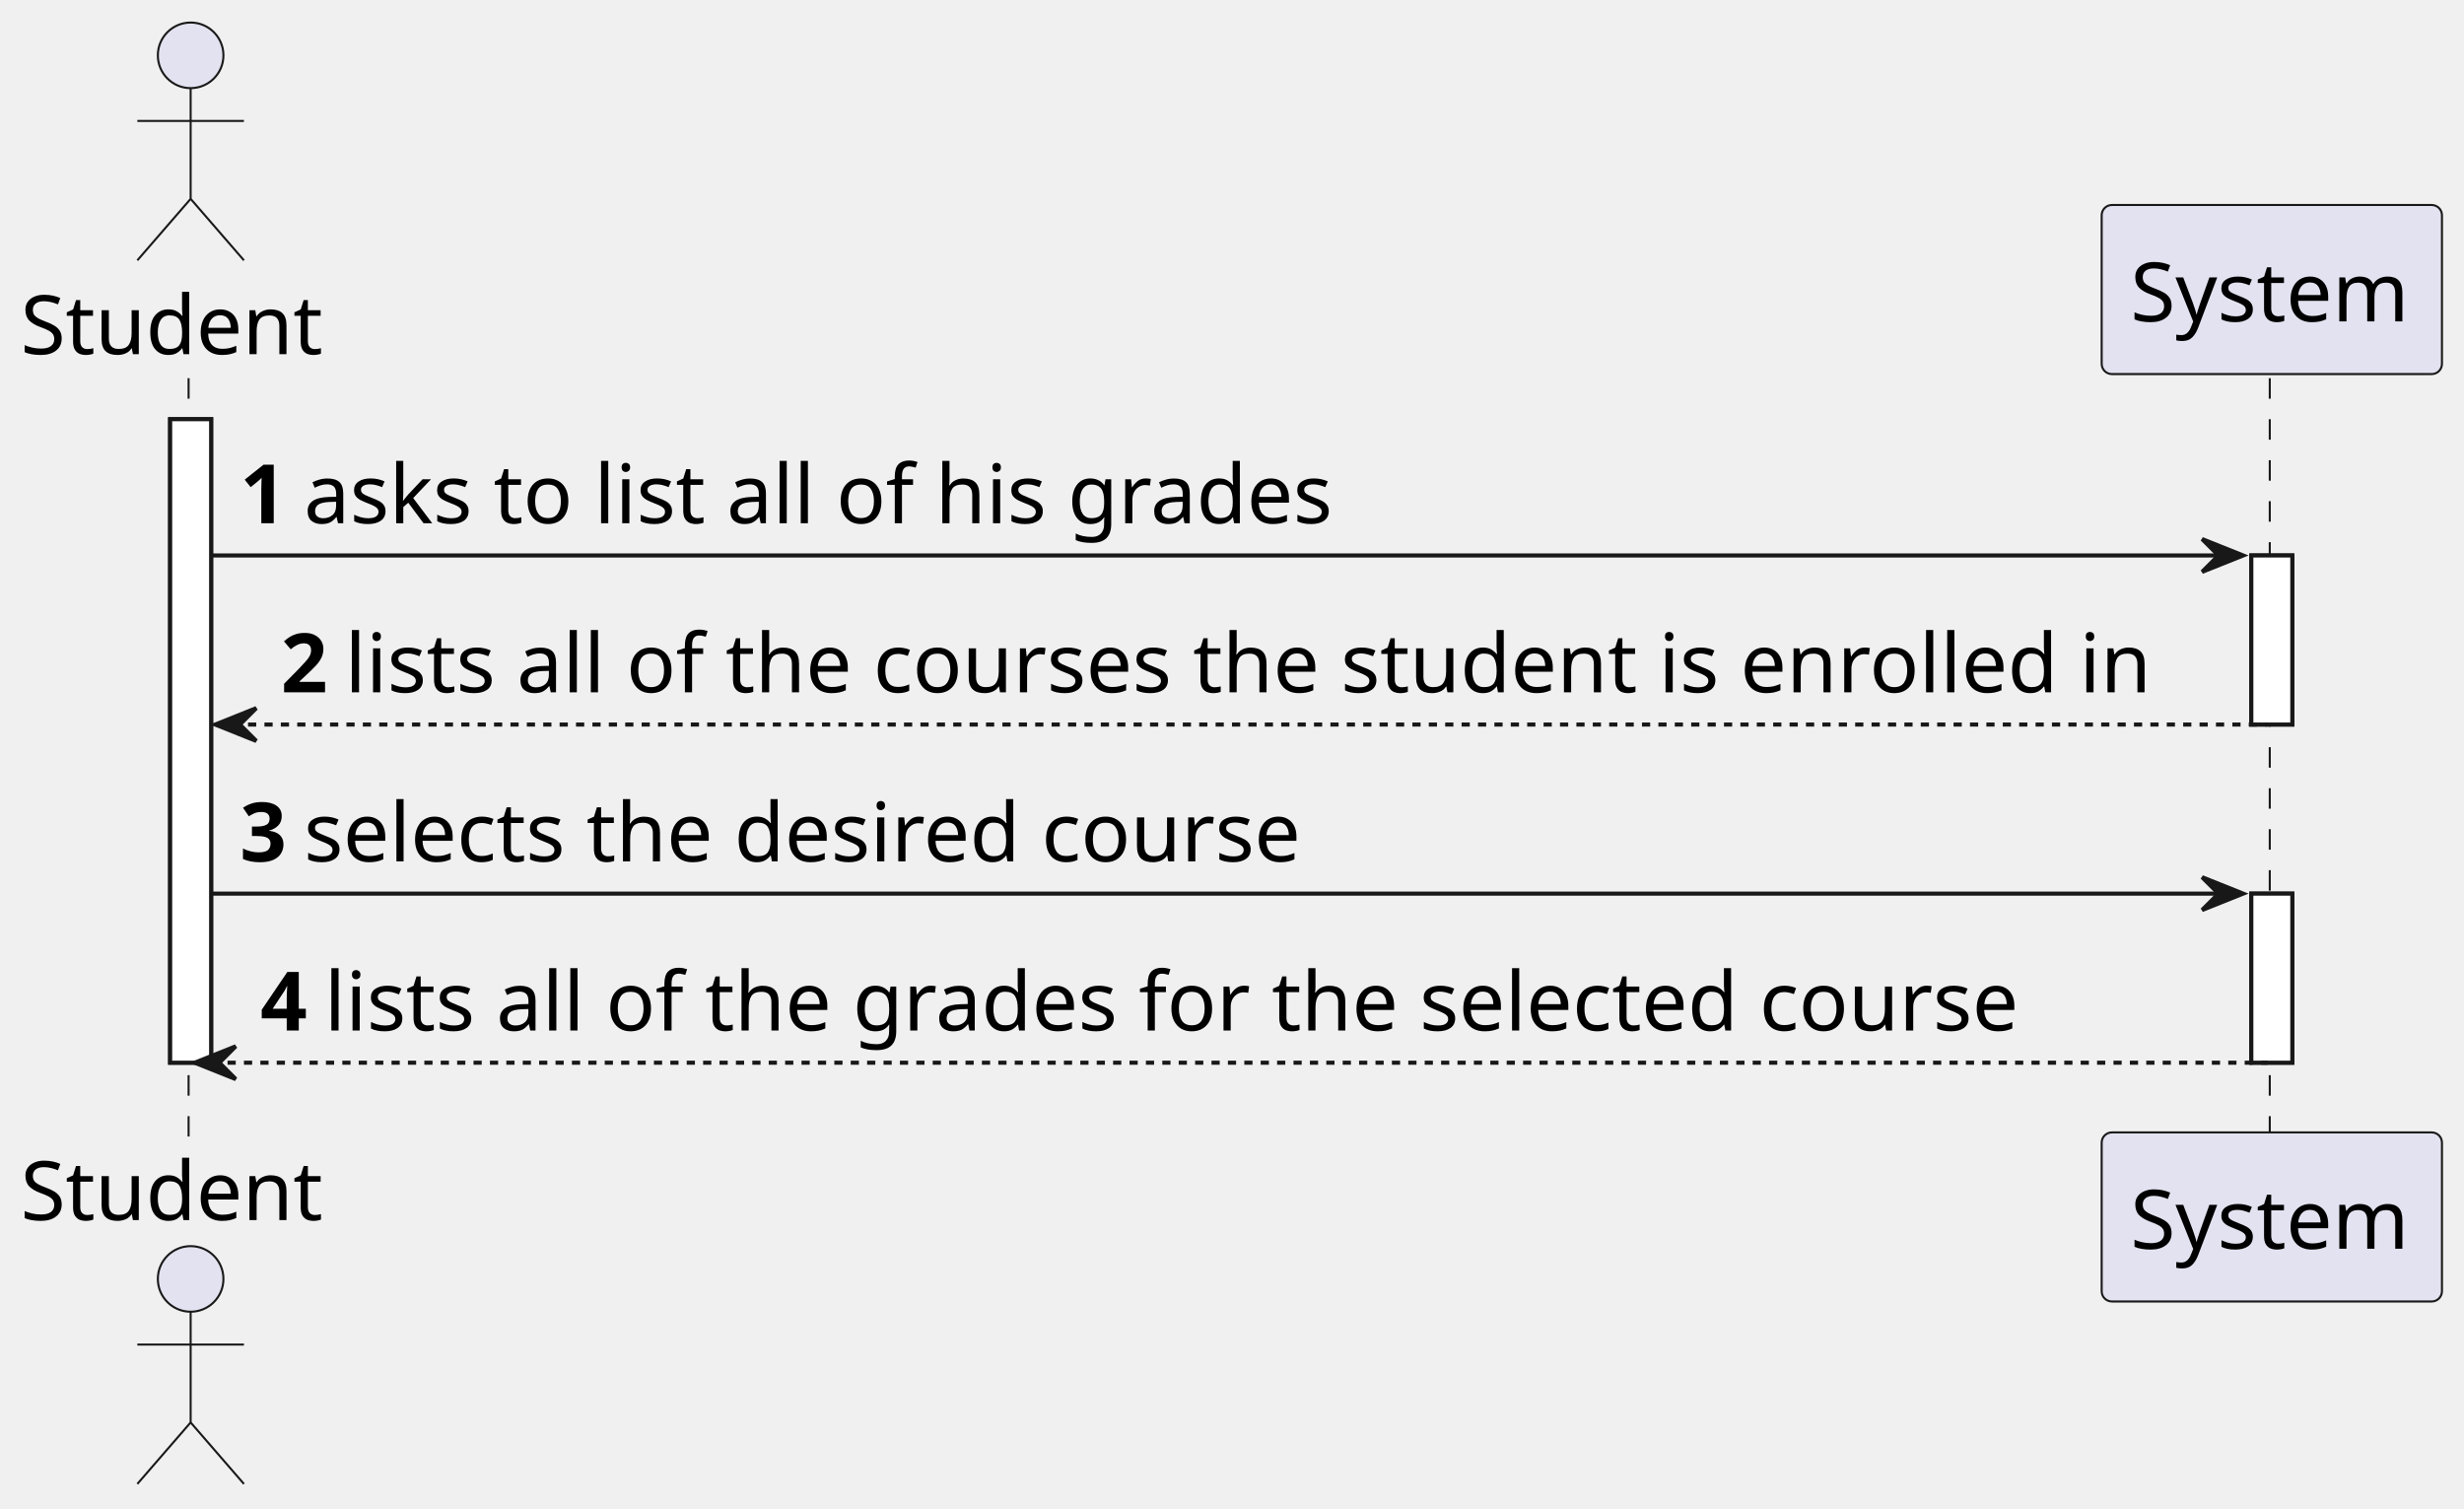
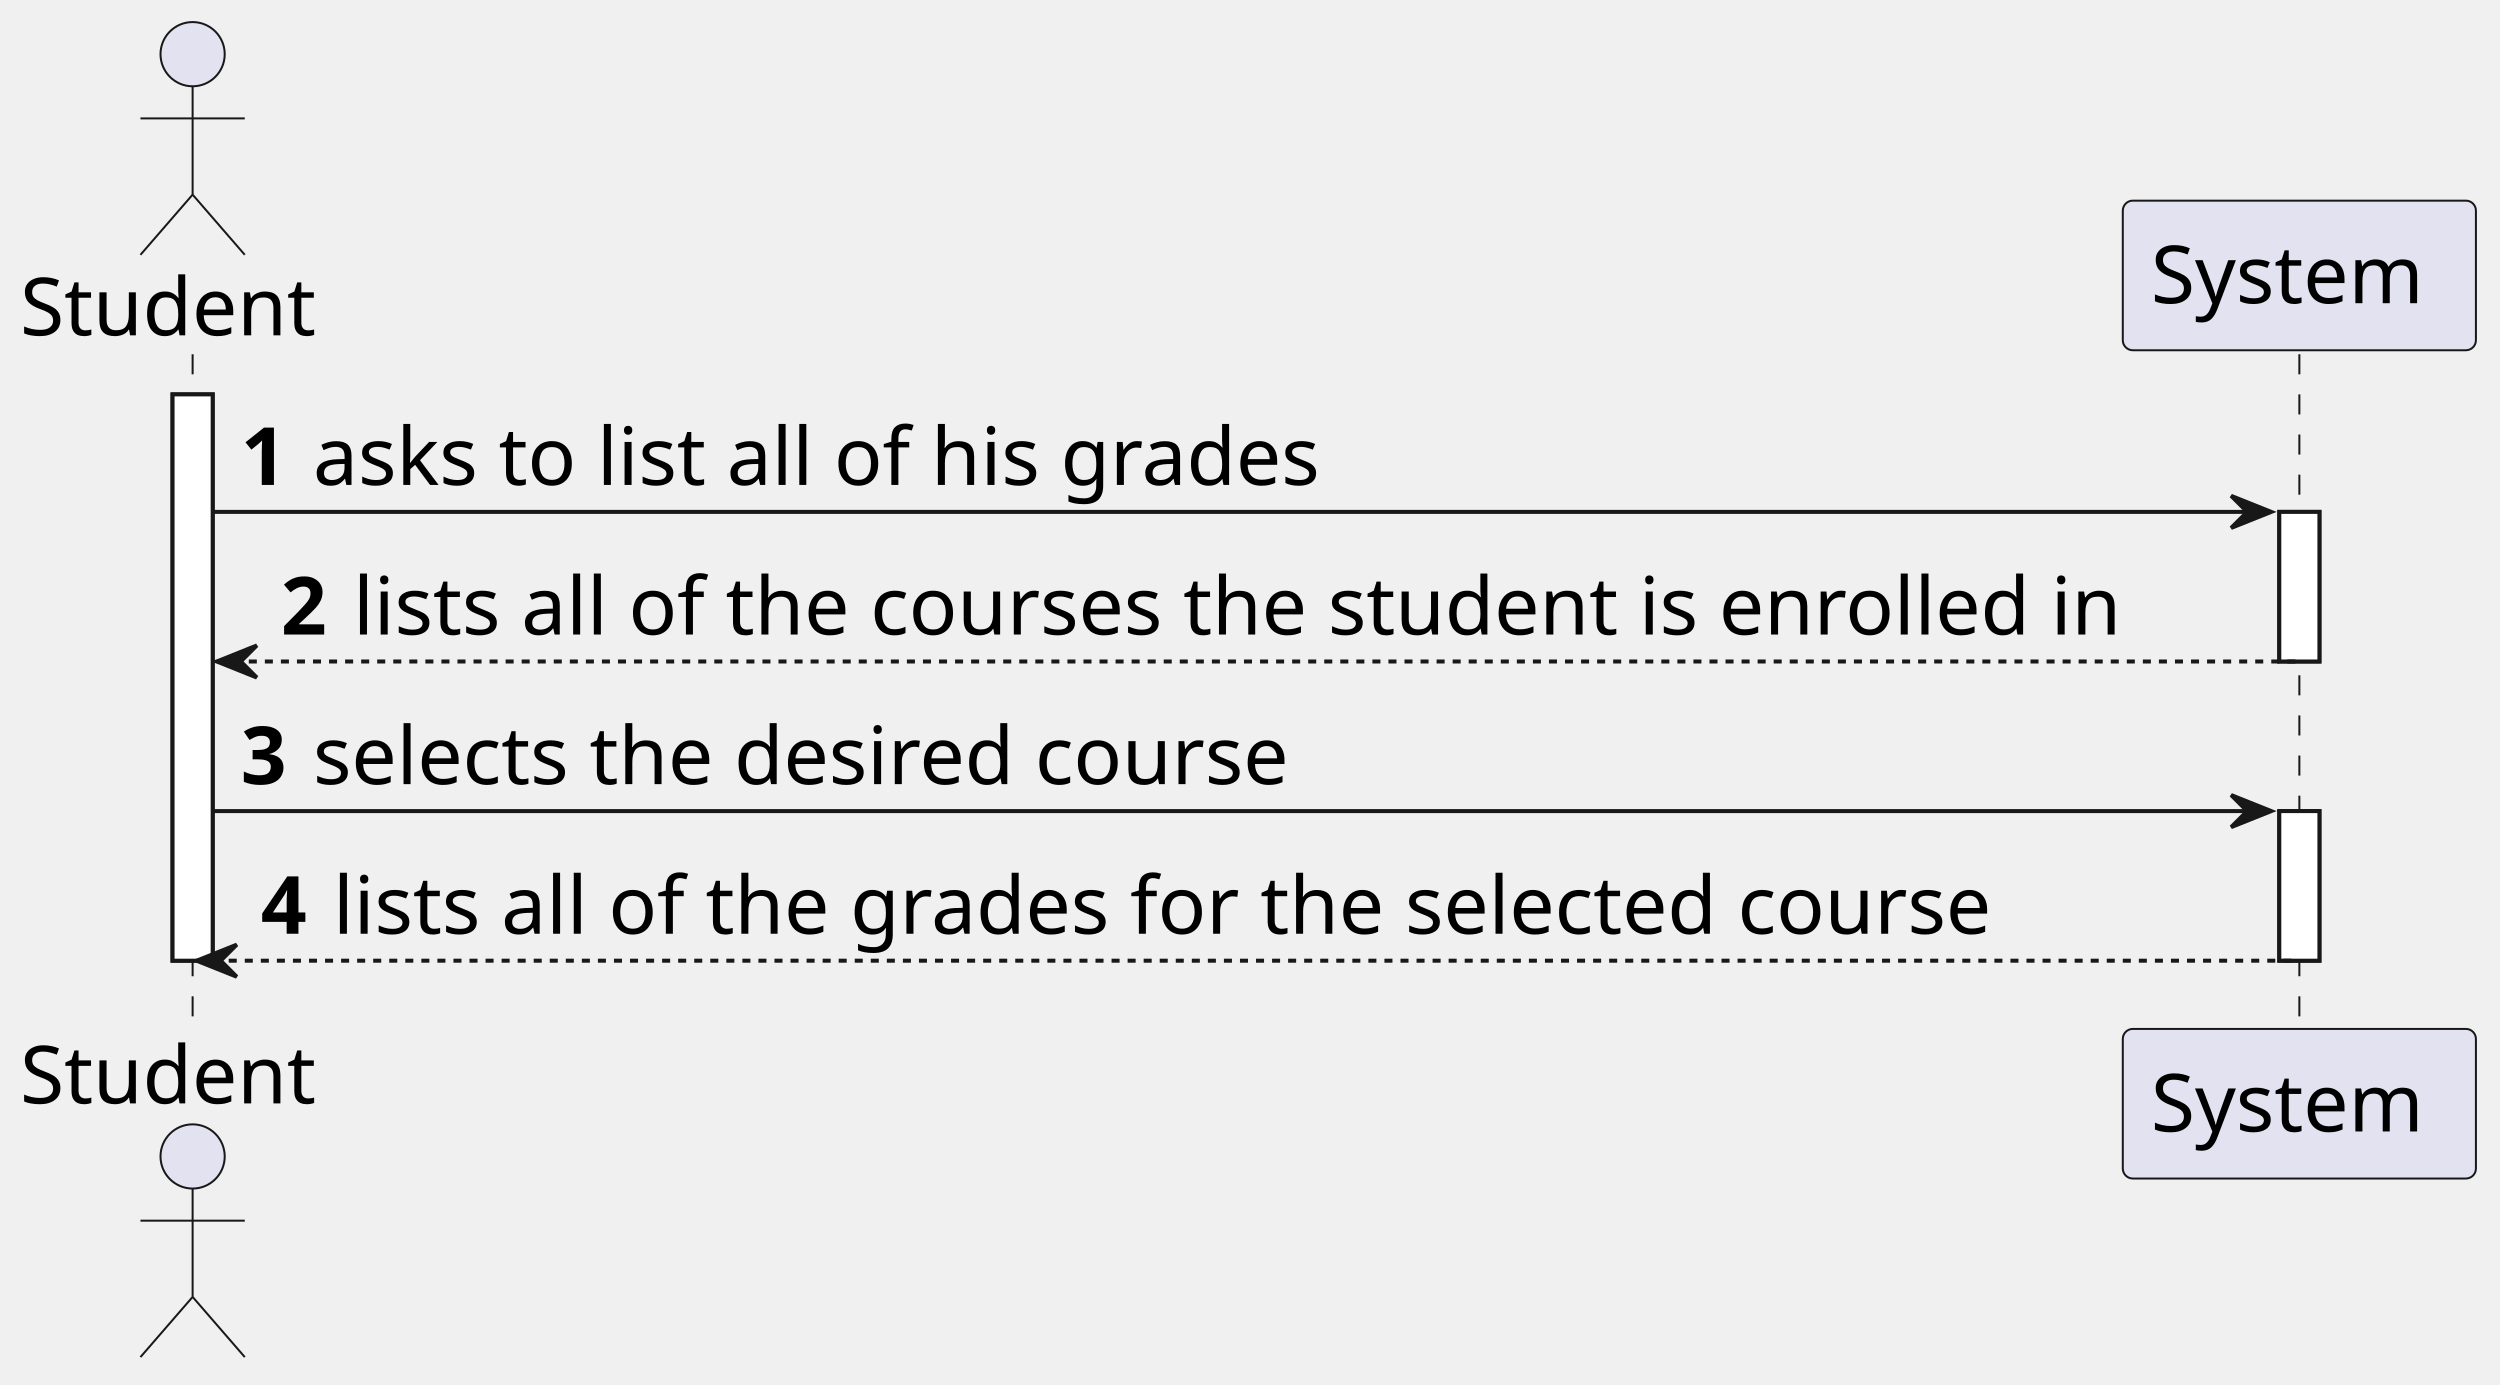
- <svg xmlns="http://www.w3.org/2000/svg" contentStyleType="text/css" height="368px" preserveAspectRatio="none" style="width:601px;height:368px;background:#FFFFFF;" version="1.1" viewBox="0 0 601 368" width="601px" zoomAndPan="magnify">
+ <svg xmlns="http://www.w3.org/2000/svg" contentStyleType="text/css" height="345px" preserveAspectRatio="none" style="width:623px;height:345px;background:#FFFFFF;" version="1.1" viewBox="0 0 623 345" width="623px" zoomAndPan="magnify">
  <defs />
  <g>
-     <rect fill="#FFFFFF" height="156.96" style="stroke:#181818;stroke-width:1.0;" width="10" x="41.5" y="102.24" />
-     <rect fill="#FFFFFF" height="41.24" style="stroke:#181818;stroke-width:1.0;" width="10" x="549.125" y="135.48" />
-     <rect fill="#FFFFFF" height="41.24" style="stroke:#181818;stroke-width:1.0;" width="10" x="549.125" y="217.96" />
-     <line style="stroke:#181818;stroke-width:0.5;stroke-dasharray:5.0,5.0;" x1="46" x2="46" y1="92.24" y2="277.2" />
-     <line style="stroke:#181818;stroke-width:0.5;stroke-dasharray:5.0,5.0;" x1="553.625" x2="553.625" y1="92.24" y2="277.2" />
-     <text fill="#000000" font-family="sans-serif" font-size="20" lengthAdjust="spacing" textLength="77" x="5" y="86.38">Student</text>
-     <ellipse cx="46.5" cy="13.5" fill="#E2E2F0" rx="8" ry="8" style="stroke:#181818;stroke-width:0.5;" />
-     <path d="M46.5,21.5 L46.5,48.5 M33.5,29.5 L59.5,29.5 M46.5,48.5 L33.5,63.5 M46.5,48.5 L59.5,63.5 " fill="none" style="stroke:#181818;stroke-width:0.5;" />
-     <text fill="#000000" font-family="sans-serif" font-size="20" lengthAdjust="spacing" textLength="77" x="5" y="297.58">Student</text>
-     <ellipse cx="46.5" cy="311.94" fill="#E2E2F0" rx="8" ry="8" style="stroke:#181818;stroke-width:0.5;" />
-     <path d="M46.5,319.94 L46.5,346.94 M33.5,327.94 L59.5,327.94 M46.5,346.94 L33.5,361.94 M46.5,346.94 L59.5,361.94 " fill="none" style="stroke:#181818;stroke-width:0.5;" />
-     <rect fill="#E2E2F0" height="41.24" rx="2.5" ry="2.5" style="stroke:#181818;stroke-width:0.5;" width="83" x="512.625" y="50" />
-     <text fill="#000000" font-family="sans-serif" font-size="20" lengthAdjust="spacing" textLength="69" x="519.625" y="78.38">System</text>
-     <rect fill="#E2E2F0" height="41.24" rx="2.5" ry="2.5" style="stroke:#181818;stroke-width:0.5;" width="83" x="512.625" y="276.2" />
-     <text fill="#000000" font-family="sans-serif" font-size="20" lengthAdjust="spacing" textLength="69" x="519.625" y="304.58">System</text>
-     <rect fill="#FFFFFF" height="156.96" style="stroke:#181818;stroke-width:1.0;" width="10" x="41.5" y="102.24" />
-     <rect fill="#FFFFFF" height="41.24" style="stroke:#181818;stroke-width:1.0;" width="10" x="549.125" y="135.48" />
-     <rect fill="#FFFFFF" height="41.24" style="stroke:#181818;stroke-width:1.0;" width="10" x="549.125" y="217.96" />
-     <polygon fill="#181818" points="537.125,131.48,547.125,135.48,537.125,139.48,541.125,135.48" style="stroke:#181818;stroke-width:1.0;" />
-     <line style="stroke:#181818;stroke-width:1.0;" x1="51.5" x2="543.125" y1="135.48" y2="135.48" />
-     <text fill="#000000" font-family="sans-serif" font-size="20" font-weight="bold" lengthAdjust="spacing" textLength="11.625" x="58.5" y="127.62">1</text>
-     <text fill="#000000" font-family="sans-serif" font-size="20" lengthAdjust="spacing" textLength="261" x="74.125" y="127.62">asks to list all of his grades</text>
-     <polygon fill="#181818" points="62.5,172.72,52.5,176.72,62.5,180.72,58.5,176.72" style="stroke:#181818;stroke-width:1.0;" />
-     <line style="stroke:#181818;stroke-width:1.0;stroke-dasharray:2.0,2.0;" x1="56.5" x2="553.125" y1="176.72" y2="176.72" />
-     <text fill="#000000" font-family="sans-serif" font-size="20" font-weight="bold" lengthAdjust="spacing" textLength="11.625" x="68.5" y="168.86">2</text>
-     <text fill="#000000" font-family="sans-serif" font-size="20" lengthAdjust="spacing" textLength="458" x="84.125" y="168.86">lists all of the courses the student is enrolled in</text>
-     <polygon fill="#181818" points="537.125,213.96,547.125,217.96,537.125,221.96,541.125,217.96" style="stroke:#181818;stroke-width:1.0;" />
-     <line style="stroke:#181818;stroke-width:1.0;" x1="51.5" x2="543.125" y1="217.96" y2="217.96" />
-     <text fill="#000000" font-family="sans-serif" font-size="20" font-weight="bold" lengthAdjust="spacing" textLength="11.625" x="58.5" y="210.1">3</text>
-     <text fill="#000000" font-family="sans-serif" font-size="20" lengthAdjust="spacing" textLength="249" x="74.125" y="210.1">selects the desired course</text>
-     <polygon fill="#181818" points="57.5,255.2,47.5,259.2,57.5,263.2,53.5,259.2" style="stroke:#181818;stroke-width:1.0;" />
-     <line style="stroke:#181818;stroke-width:1.0;stroke-dasharray:2.0,2.0;" x1="51.5" x2="553.125" y1="259.2" y2="259.2" />
-     <text fill="#000000" font-family="sans-serif" font-size="20" font-weight="bold" lengthAdjust="spacing" textLength="11.625" x="63.5" y="251.34">4</text>
-     <text fill="#000000" font-family="sans-serif" font-size="20" lengthAdjust="spacing" textLength="426" x="79.125" y="251.34">lists all of the grades for the selected course</text>
+     <rect fill="#FFFFFF" height="141.125" style="stroke:#181818;stroke-width:1.0;" width="10" x="43" y="98.281" />
+     <rect fill="#FFFFFF" height="37.281" style="stroke:#181818;stroke-width:1.0;" width="10" x="568" y="127.562" />
+     <rect fill="#FFFFFF" height="37.281" style="stroke:#181818;stroke-width:1.0;" width="10" x="568" y="202.125" />
+     <line style="stroke:#181818;stroke-width:0.5;stroke-dasharray:5.0,5.0;" x1="48" x2="48" y1="88.281" y2="257.406" />
+     <line style="stroke:#181818;stroke-width:0.5;stroke-dasharray:5.0,5.0;" x1="573" x2="573" y1="88.281" y2="257.406" />
+     <text fill="#000000" font-family="sans-serif" font-size="20" lengthAdjust="spacing" textLength="80" x="5" y="83.564">Student</text>
+     <ellipse cx="48" cy="13.5" fill="#E2E2F0" rx="8" ry="8" style="stroke:#181818;stroke-width:0.5;" />
+     <path d="M48,21.5 L48,48.5 M35,29.5 L61,29.5 M48,48.5 L35,63.5 M48,48.5 L61,63.5 " fill="none" style="stroke:#181818;stroke-width:0.5;" />
+     <text fill="#000000" font-family="sans-serif" font-size="20" lengthAdjust="spacing" textLength="80" x="5" y="274.971">Student</text>
+     <ellipse cx="48" cy="288.188" fill="#E2E2F0" rx="8" ry="8" style="stroke:#181818;stroke-width:0.5;" />
+     <path d="M48,296.188 L48,323.188 M35,304.188 L61,304.188 M48,323.188 L35,338.188 M48,323.188 L61,338.188 " fill="none" style="stroke:#181818;stroke-width:0.5;" />
+     <rect fill="#E2E2F0" height="37.281" rx="2.5" ry="2.5" style="stroke:#181818;stroke-width:0.5;" width="88" x="529" y="50" />
+     <text fill="#000000" font-family="sans-serif" font-size="20" lengthAdjust="spacing" textLength="74" x="536" y="75.564">System</text>
+     <rect fill="#E2E2F0" height="37.281" rx="2.5" ry="2.5" style="stroke:#181818;stroke-width:0.5;" width="88" x="529" y="256.406" />
+     <text fill="#000000" font-family="sans-serif" font-size="20" lengthAdjust="spacing" textLength="74" x="536" y="281.971">System</text>
+     <rect fill="#FFFFFF" height="141.125" style="stroke:#181818;stroke-width:1.0;" width="10" x="43" y="98.281" />
+     <rect fill="#FFFFFF" height="37.281" style="stroke:#181818;stroke-width:1.0;" width="10" x="568" y="127.562" />
+     <rect fill="#FFFFFF" height="37.281" style="stroke:#181818;stroke-width:1.0;" width="10" x="568" y="202.125" />
+     <polygon fill="#181818" points="556,123.562,566,127.562,556,131.562,560,127.562" style="stroke:#181818;stroke-width:1.0;" />
+     <line style="stroke:#181818;stroke-width:1.0;" x1="53" x2="562" y1="127.562" y2="127.562" />
+     <text fill="#000000" font-family="sans-serif" font-size="20" font-weight="bold" lengthAdjust="spacing" textLength="14" x="60" y="120.846">1</text>
+     <text fill="#000000" font-family="sans-serif" font-size="20" lengthAdjust="spacing" textLength="270" x="78" y="120.846">asks to list all of his grades</text>
+     <polygon fill="#181818" points="64,160.844,54,164.844,64,168.844,60,164.844" style="stroke:#181818;stroke-width:1.0;" />
+     <line style="stroke:#181818;stroke-width:1.0;stroke-dasharray:2.0,2.0;" x1="58" x2="572" y1="164.844" y2="164.844" />
+     <text fill="#000000" font-family="sans-serif" font-size="20" font-weight="bold" lengthAdjust="spacing" textLength="14" x="70" y="158.127">2</text>
+     <text fill="#000000" font-family="sans-serif" font-size="20" lengthAdjust="spacing" textLength="473" x="88" y="158.127">lists all of the courses the student is enrolled in</text>
+     <polygon fill="#181818" points="556,198.125,566,202.125,556,206.125,560,202.125" style="stroke:#181818;stroke-width:1.0;" />
+     <line style="stroke:#181818;stroke-width:1.0;" x1="53" x2="562" y1="202.125" y2="202.125" />
+     <text fill="#000000" font-family="sans-serif" font-size="20" font-weight="bold" lengthAdjust="spacing" textLength="14" x="60" y="195.408">3</text>
+     <text fill="#000000" font-family="sans-serif" font-size="20" lengthAdjust="spacing" textLength="260" x="78" y="195.408">selects the desired course</text>
+     <polygon fill="#181818" points="59,235.406,49,239.406,59,243.406,55,239.406" style="stroke:#181818;stroke-width:1.0;" />
+     <line style="stroke:#181818;stroke-width:1.0;stroke-dasharray:2.0,2.0;" x1="53" x2="572" y1="239.406" y2="239.406" />
+     <text fill="#000000" font-family="sans-serif" font-size="20" font-weight="bold" lengthAdjust="spacing" textLength="14" x="65" y="232.69">4</text>
+     <text fill="#000000" font-family="sans-serif" font-size="20" lengthAdjust="spacing" textLength="442" x="83" y="232.69">lists all of the grades for the selected course</text>
  </g>
</svg>
